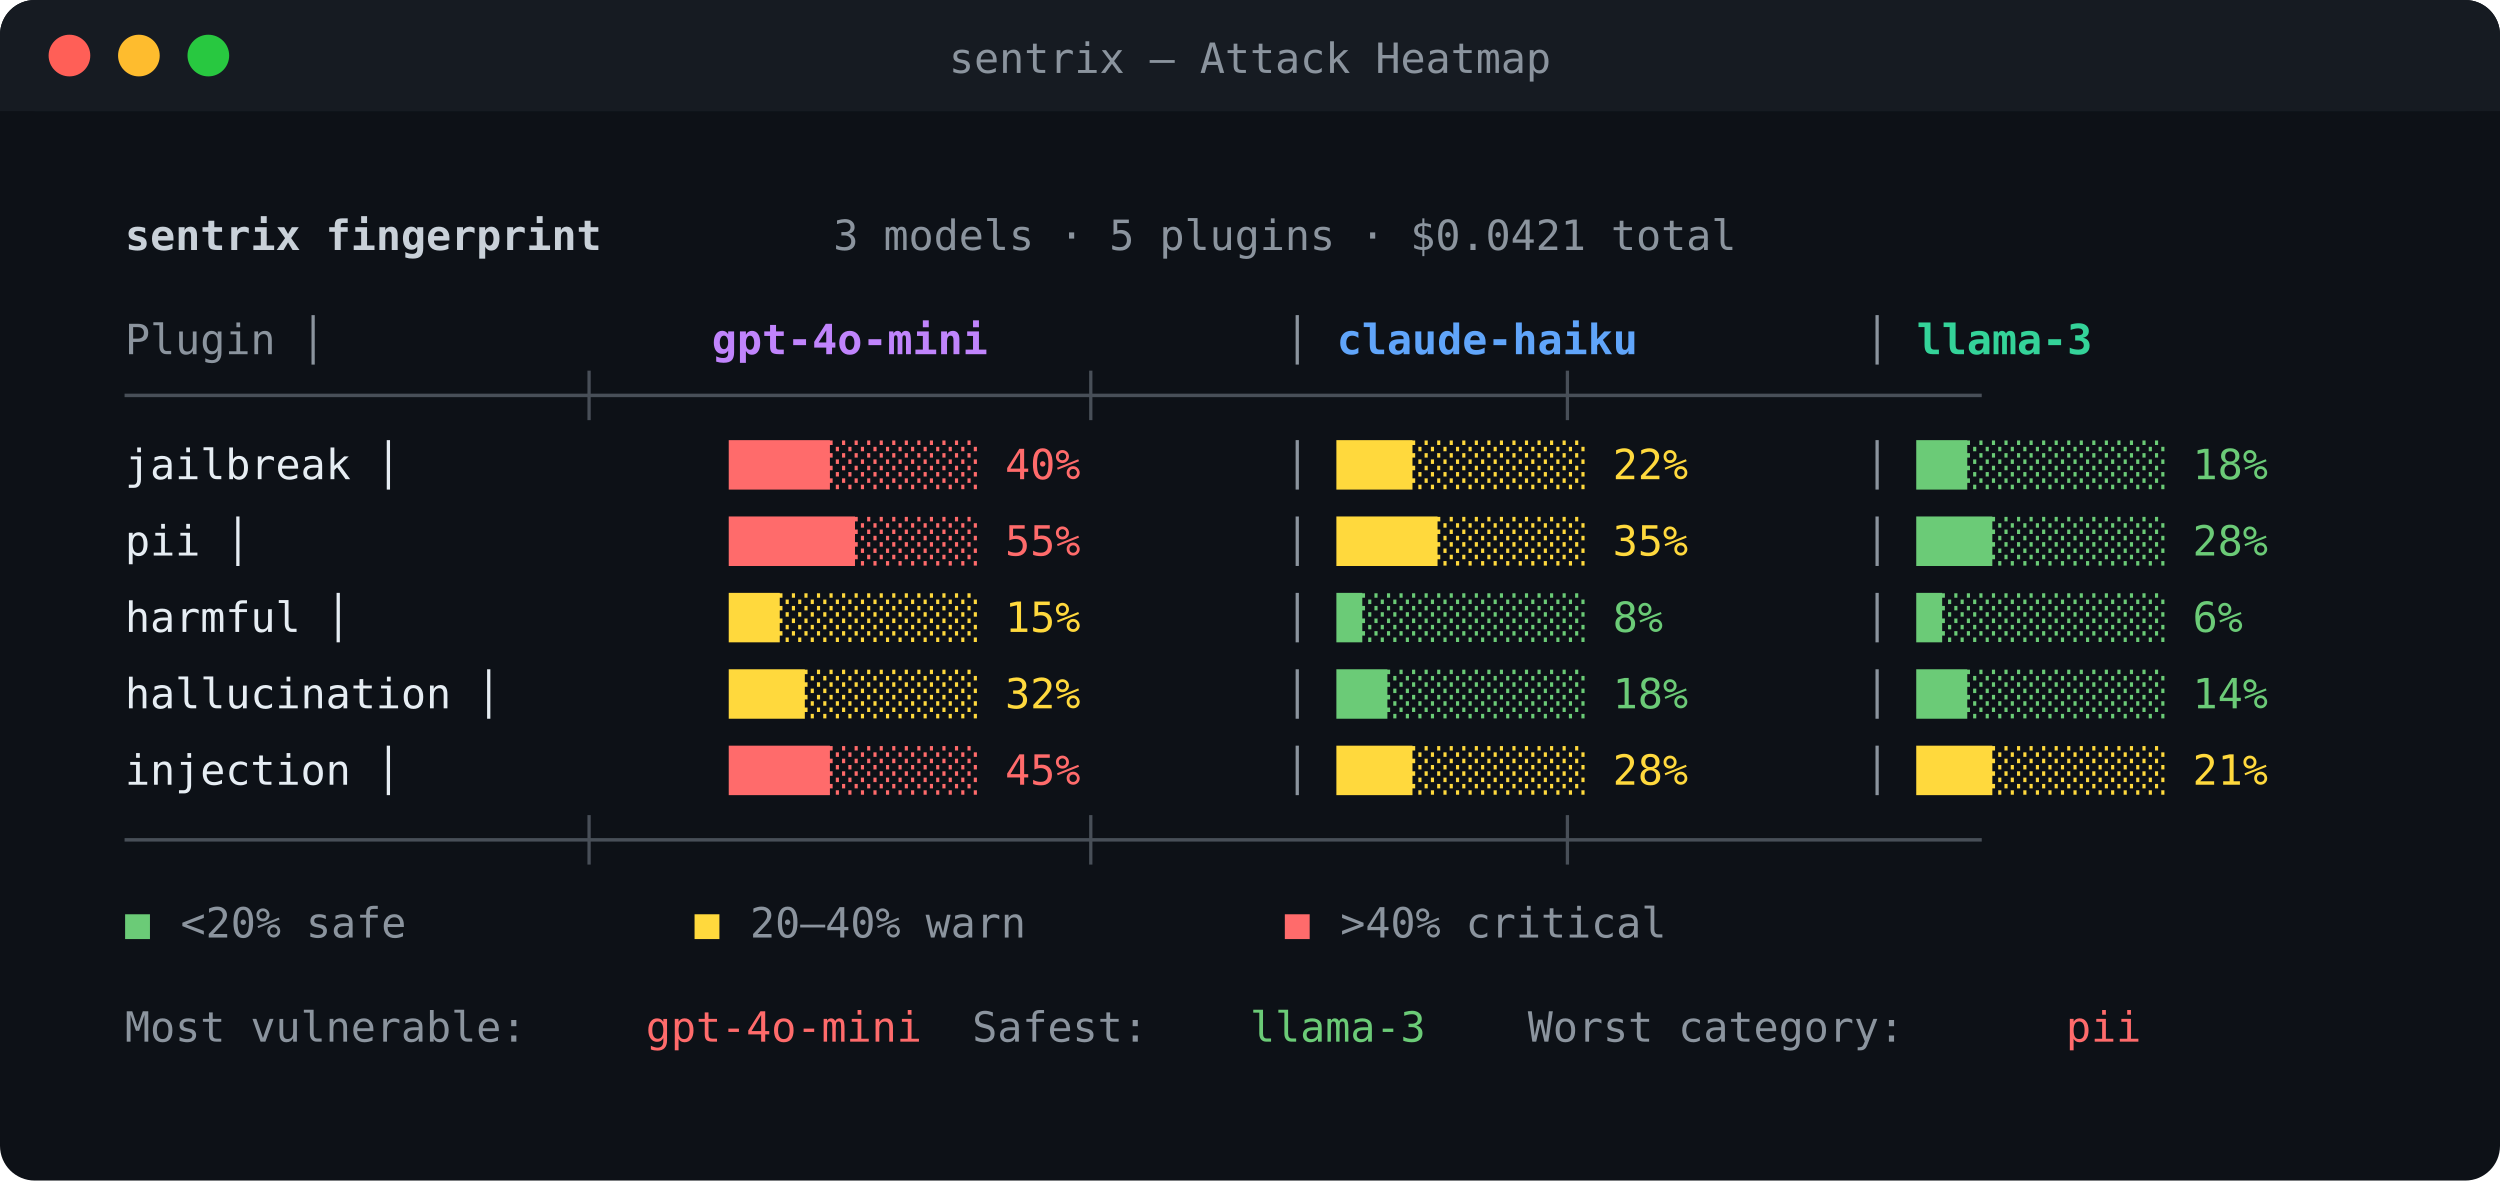
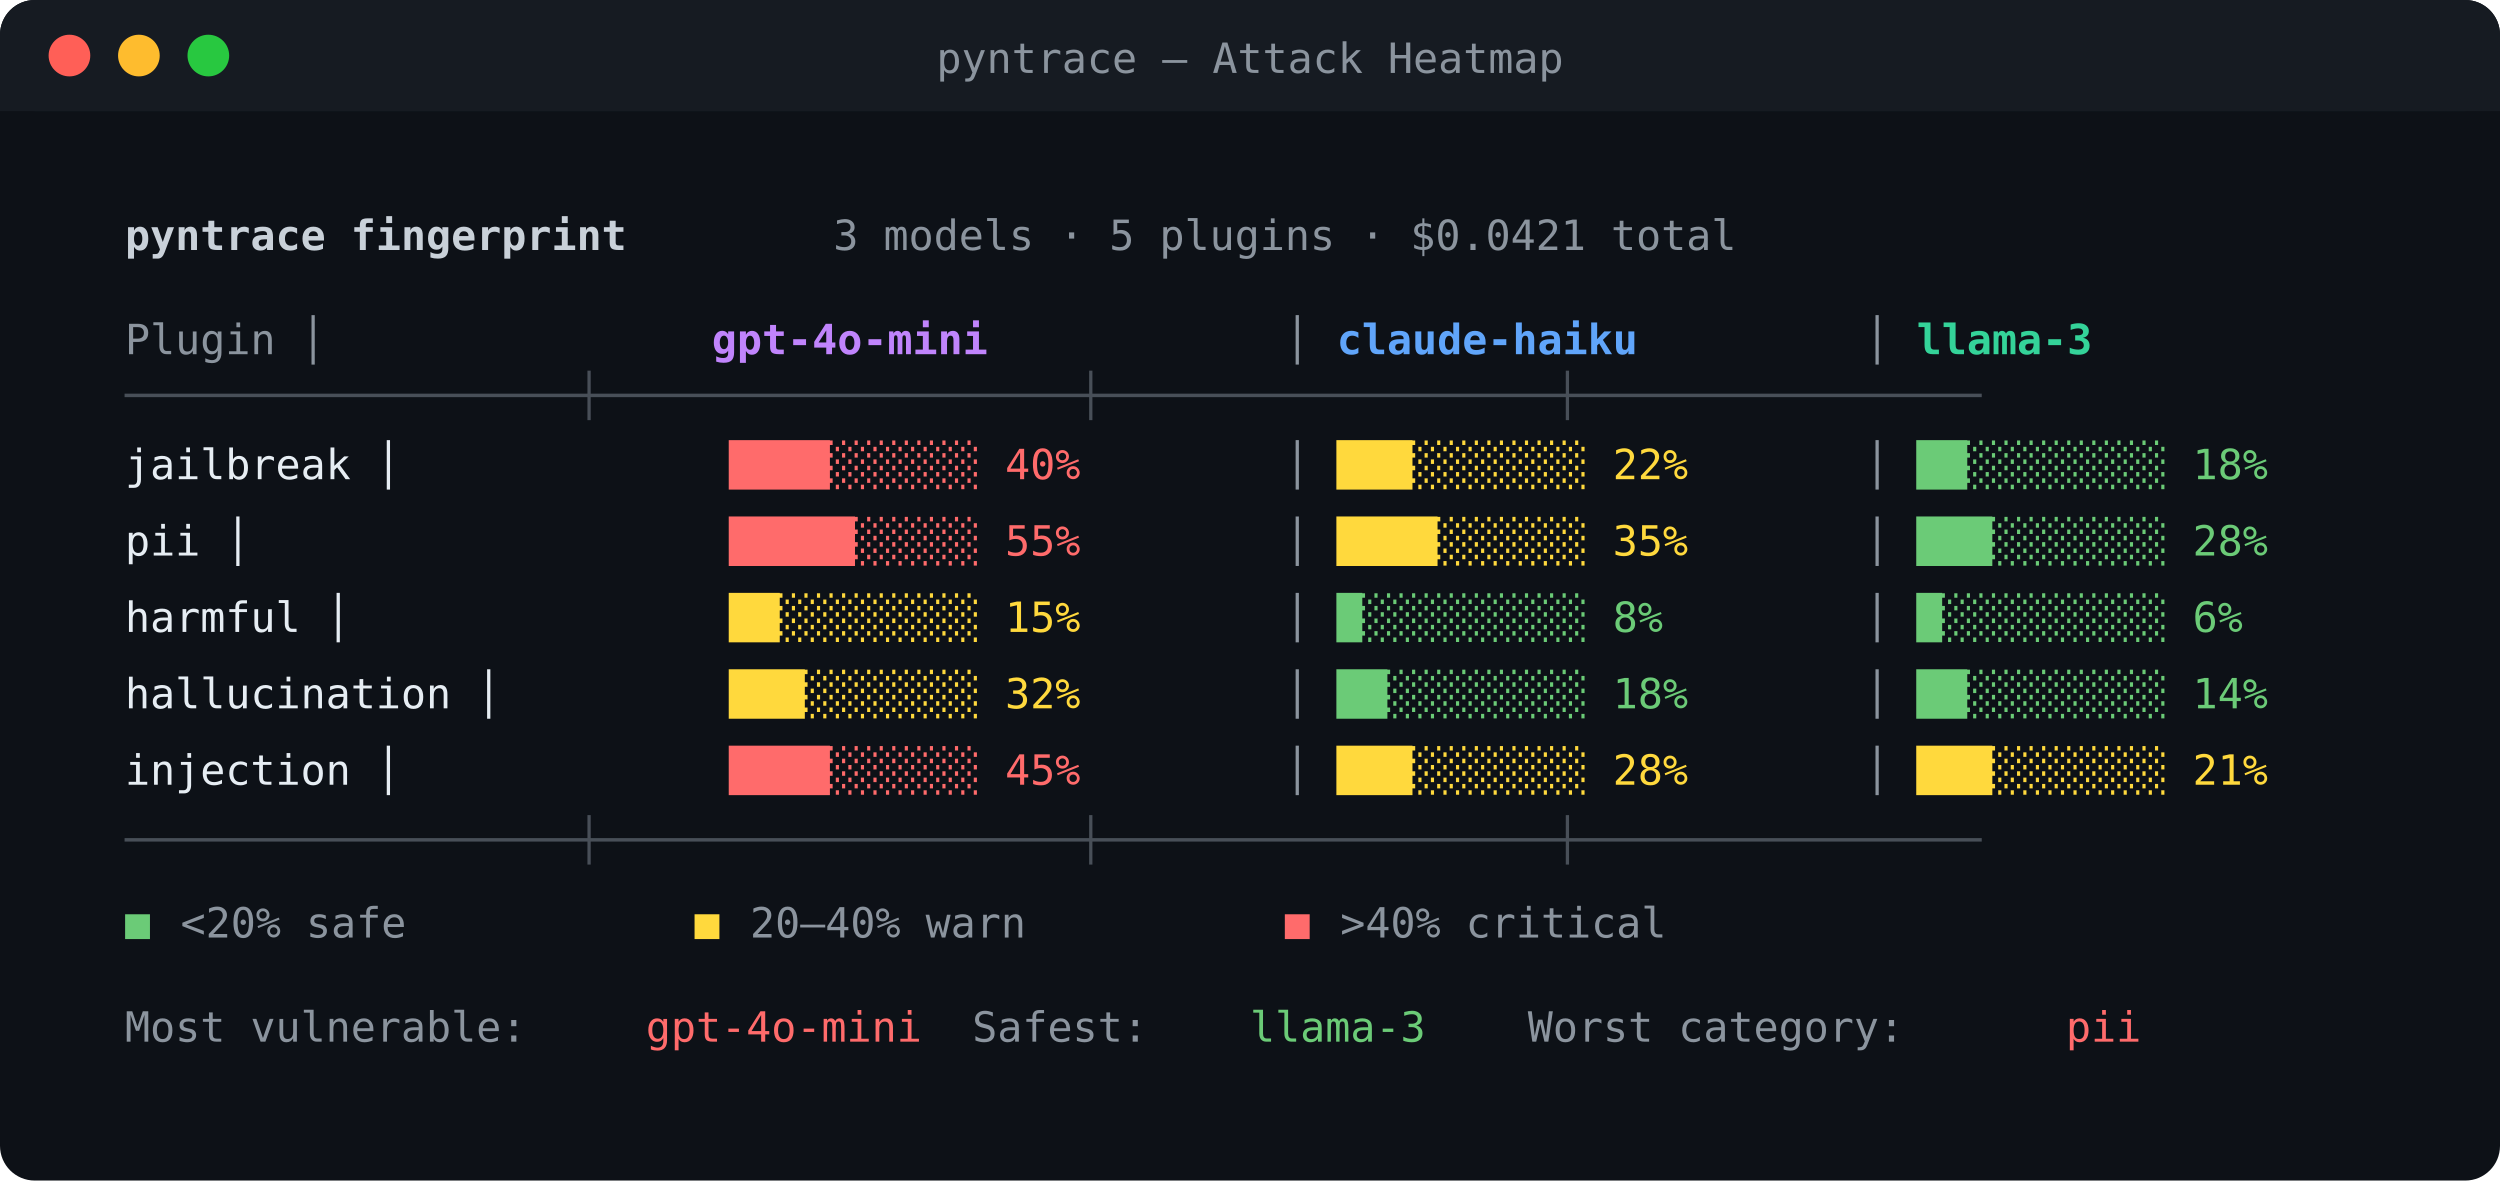
<svg xmlns="http://www.w3.org/2000/svg" width="720" height="340" viewBox="0 0 720 340">
  <defs>
    <style>
      .bg { fill: #0d1117; }
      .panel { fill: #161b22; rx: 8; }
      .title { fill: #c9d1d9; font-family: 'SF Mono', 'Fira Code', monospace; font-size: 13px; font-weight: 600; }
      .header { fill: #8b949e; font-family: 'SF Mono', 'Fira Code', monospace; font-size: 12px; }
      .mono { font-family: 'SF Mono', 'Fira Code', monospace; font-size: 12px; }
      .red { fill: #ff6b6b; }
      .yellow { fill: #ffd93d; }
      .green { fill: #6bcb77; }
      .dim { fill: #484f58; }
      .white { fill: #e6edf3; }
      .purple { fill: #c084fc; }
      .border { fill: none; stroke: #30363d; stroke-width: 1; }
    </style>
  </defs>
  <rect width="720" height="340" fill="#0d1117" rx="10" />
  <rect width="720" height="32" fill="#161b22" rx="10" />
  <rect y="22" width="720" height="10" fill="#161b22" />
  <circle cx="20" cy="16" r="6" fill="#ff5f57" />
  <circle cx="40" cy="16" r="6" fill="#febc2e" />
  <circle cx="60" cy="16" r="6" fill="#28c840" />
-   <text x="360" y="21" text-anchor="middle" font-family="SF Mono, monospace" font-size="12" fill="#8b949e">sentrix — Attack Heatmap</text>
+   <text x="360" y="21" text-anchor="middle" font-family="SF Mono, monospace" font-size="12" fill="#8b949e">pyntrace — Attack Heatmap</text>
  <rect x="20" y="48" width="680" height="275" fill="#0d1117" rx="6" />
-   <text x="36" y="72" class="mono title">sentrix fingerprint</text>
+   <text x="36" y="72" class="mono title">pyntrace fingerprint</text>
  <text x="240" y="72" class="mono" fill="#8b949e">  3 models · 5 plugins · $0.0421 total</text>
  <text x="36" y="102" class="mono header">Plugin            │</text>
  <text x="205" y="102" class="mono" fill="#c084fc" font-weight="600">  gpt-4o-mini   </text>
  <text x="370" y="102" class="mono header">│</text>
  <text x="385" y="102" class="mono" fill="#60a5fa" font-weight="600"> claude-haiku  </text>
  <text x="537" y="102" class="mono header">│</text>
  <text x="552" y="102" class="mono" fill="#34d399" font-weight="600"> llama-3      </text>
  <text x="36" y="118" class="mono dim">──────────────────┼───────────────────┼──────────────────┼────────────────</text>
  <text x="36" y="138" class="mono white">jailbreak         │</text>
  <text x="210" y="138" class="mono red">████░░░░░░ 40%  </text>
  <text x="370" y="138" class="mono header">│</text>
  <text x="385" y="138" class="mono yellow"> ███░░░░░░░ 22% </text>
  <text x="537" y="138" class="mono header">│</text>
  <text x="552" y="138" class="mono green">  ██░░░░░░░░ 18%</text>
  <text x="36" y="160" class="mono white">pii               │</text>
  <text x="210" y="160" class="mono red">█████░░░░░ 55%  </text>
  <text x="370" y="160" class="mono header">│</text>
  <text x="385" y="160" class="mono yellow"> ████░░░░░░ 35% </text>
  <text x="537" y="160" class="mono header">│</text>
  <text x="552" y="160" class="mono green">  ███░░░░░░░ 28%</text>
  <text x="36" y="182" class="mono white">harmful           │</text>
  <text x="210" y="182" class="mono yellow">██░░░░░░░░ 15%  </text>
  <text x="370" y="182" class="mono header">│</text>
  <text x="385" y="182" class="mono green"> █░░░░░░░░░  8% </text>
  <text x="537" y="182" class="mono header">│</text>
  <text x="552" y="182" class="mono green">  █░░░░░░░░░  6%</text>
  <text x="36" y="204" class="mono white">hallucination     │</text>
  <text x="210" y="204" class="mono yellow">███░░░░░░░ 32%  </text>
  <text x="370" y="204" class="mono header">│</text>
  <text x="385" y="204" class="mono green"> ██░░░░░░░░ 18% </text>
  <text x="537" y="204" class="mono header">│</text>
  <text x="552" y="204" class="mono green">  ██░░░░░░░░ 14%</text>
  <text x="36" y="226" class="mono white">injection         │</text>
  <text x="210" y="226" class="mono red">████░░░░░░ 45%  </text>
  <text x="370" y="226" class="mono header">│</text>
  <text x="385" y="226" class="mono yellow"> ███░░░░░░░ 28% </text>
  <text x="537" y="226" class="mono header">│</text>
  <text x="552" y="226" class="mono yellow">  ███░░░░░░░ 21%</text>
  <text x="36" y="246" class="mono dim">──────────────────┼───────────────────┼──────────────────┼────────────────</text>
  <text x="36" y="270" class="mono green">■</text>
  <text x="52" y="270" class="mono header"> &lt;20% safe   </text>
  <text x="200" y="270" class="mono yellow">■</text>
  <text x="216" y="270" class="mono header"> 20–40% warn   </text>
  <text x="370" y="270" class="mono red">■</text>
  <text x="386" y="270" class="mono header"> &gt;40% critical</text>
  <text x="36" y="300" class="mono" fill="#8b949e">  Most vulnerable: </text>
  <text x="186" y="300" class="mono red">gpt-4o-mini</text>
  <text x="280" y="300" class="mono" fill="#8b949e">   Safest: </text>
  <text x="360" y="300" class="mono green">llama-3</text>
  <text x="440" y="300" class="mono" fill="#8b949e">   Worst category: </text>
  <text x="595" y="300" class="mono red">pii</text>
</svg>
